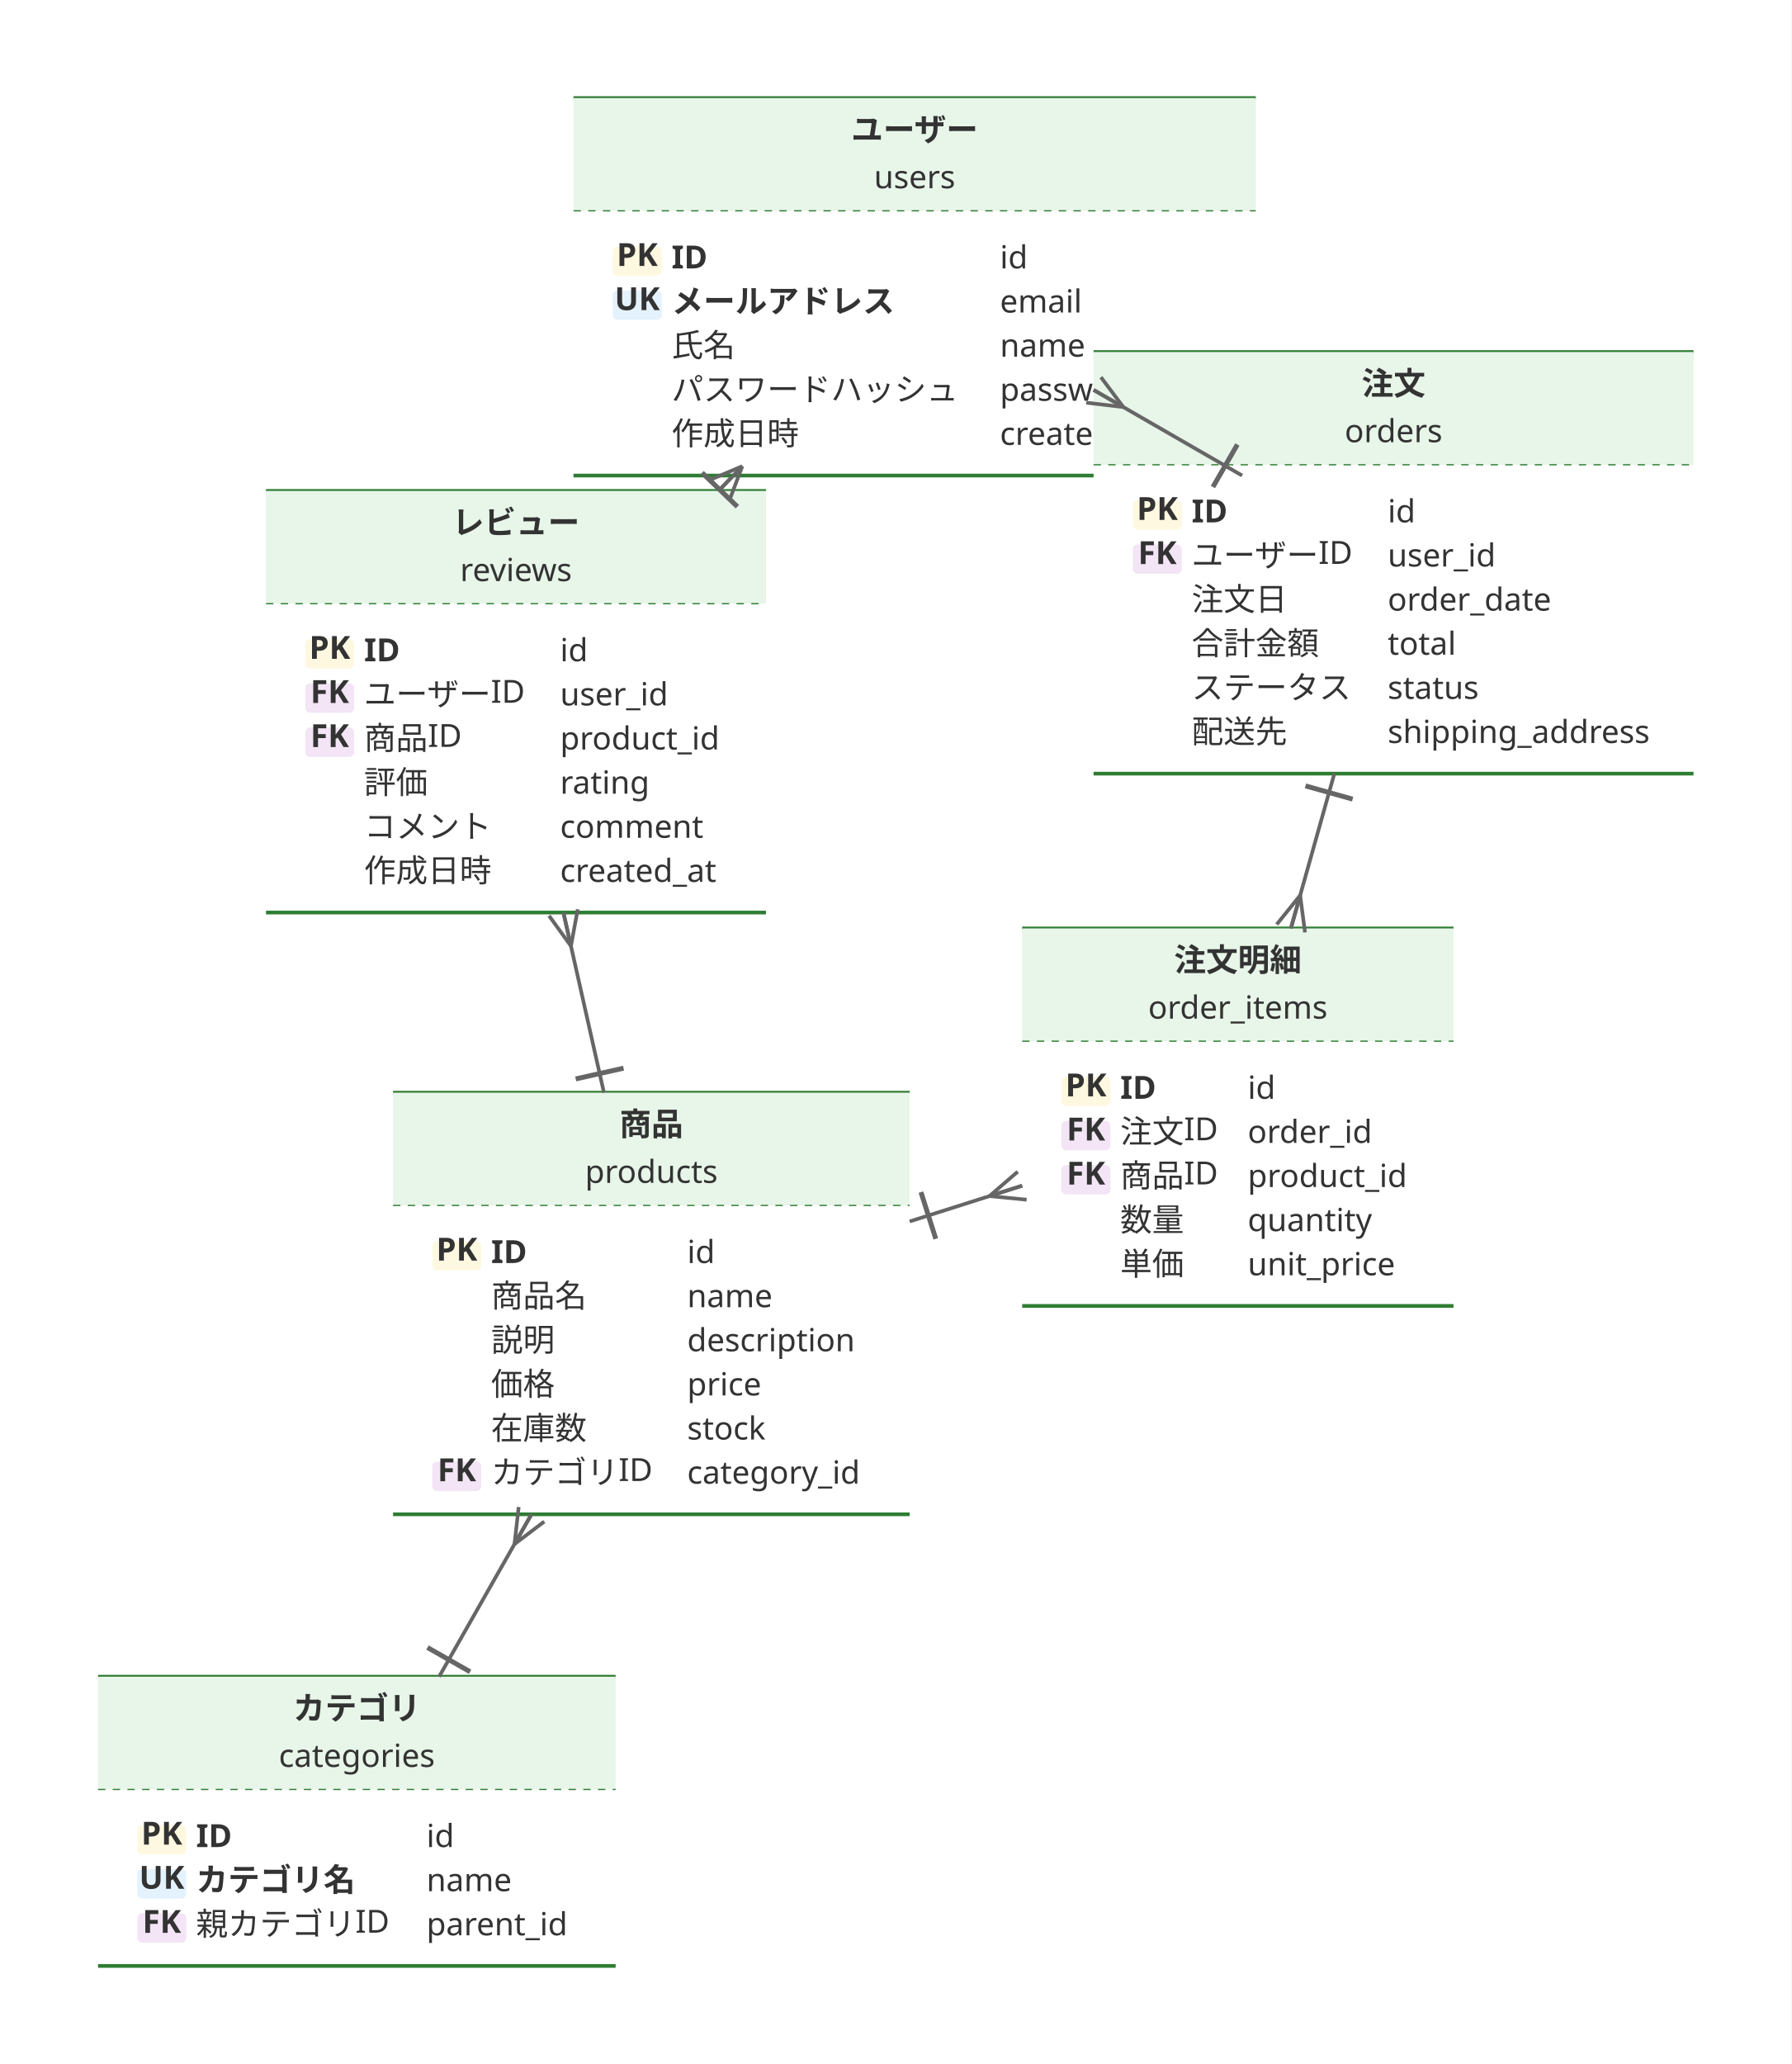
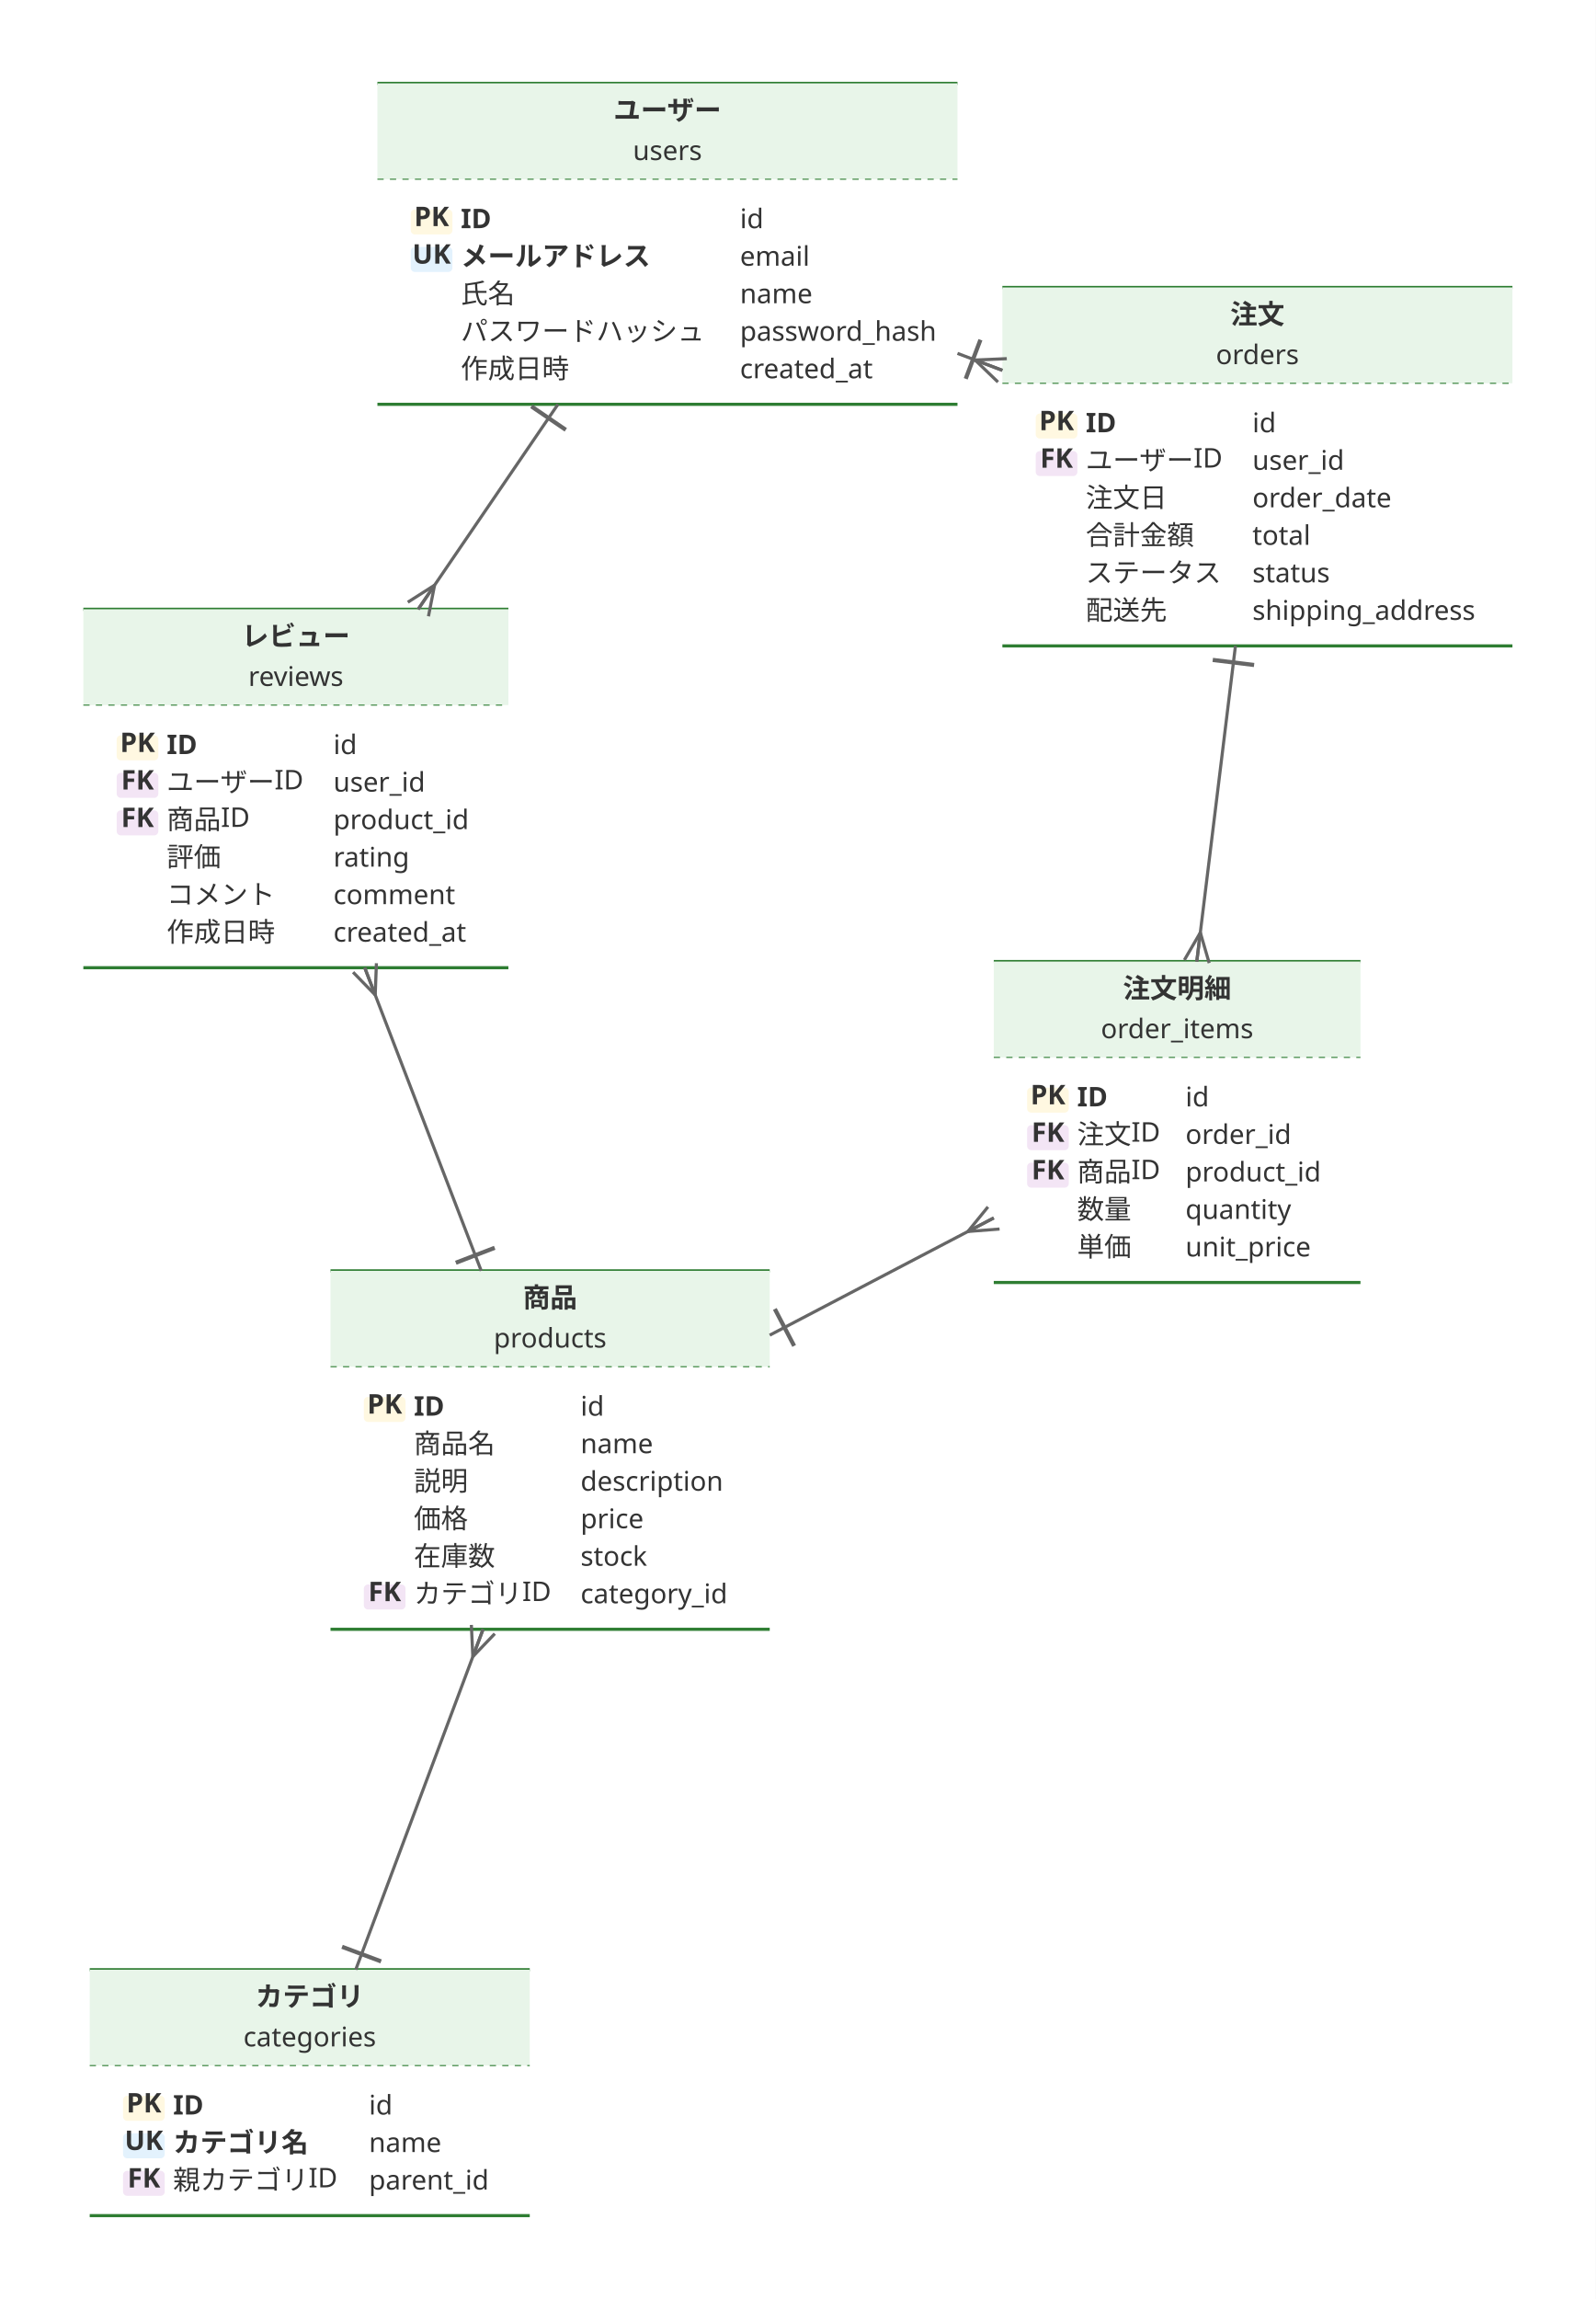
- <svg xmlns="http://www.w3.org/2000/svg" width="731.018" height="842.004" viewBox="0 0 731.018 842.004">
+ <svg xmlns="http://www.w3.org/2000/svg" width="765.898" height="1103.118" viewBox="0 0 765.898 1103.118">
  <rect width="100%" height="100%" fill="white" />
  <style>text { font-family: sans-serif; font-size: 13px; fill: #333; }</style>
-   <rect x="234.003" y="40" width="278.4" height="154" fill="#fff" stroke="none" />
-   <line x1="234.003" y1="40" x2="512.403" y2="40" stroke="#2e7d32" stroke-width="1.5" />
-   <line x1="234.003" y1="194" x2="512.403" y2="194" stroke="#2e7d32" stroke-width="1.5" />
-   <rect x="234.003" y="40" width="278.4" height="46" fill="#e8f5e9" />
-   <line x1="234.003" y1="86" x2="512.403" y2="86" stroke="#2e7d32" stroke-width="0.5" stroke-dasharray="3,3" />
-   <text x="373.203" y="57.48" text-anchor="middle" font-weight="bold" fill="#2e7d32">ユーザー</text>
-   <text x="373.203" y="76.8" text-anchor="middle" font-size="10" font-family="monospace" fill="#888">users</text>
-   <rect x="250.003" y="100.5" width="20" height="12" rx="2" fill="#fff8e1" stroke="none" />
-   <text x="260.003" y="108.5" font-size="8" font-weight="bold" fill="#c8a415" text-anchor="middle">PK</text>
-   <text x="274.003" y="109.5" font-size="11" fill="#333" font-weight="bold">ID</text>
-   <text x="408.003" y="109.5" font-size="10" font-family="monospace" fill="#999">id</text>
-   <rect x="250.003" y="118.5" width="20" height="12" rx="2" fill="#e3f2fd" stroke="none" />
-   <text x="260.003" y="126.5" font-size="8" font-weight="bold" fill="#1565c0" text-anchor="middle">UK</text>
-   <text x="274.003" y="127.5" font-size="11" fill="#333" font-weight="bold">メールアドレス</text>
-   <text x="408.003" y="127.5" font-size="10" font-family="monospace" fill="#999">email</text>
-   <text x="274.003" y="145.5" font-size="11" fill="#555">氏名</text>
-   <text x="408.003" y="145.5" font-size="10" font-family="monospace" fill="#999">name</text>
-   <text x="274.003" y="163.5" font-size="11" fill="#555">パスワードハッシュ</text>
-   <text x="408.003" y="163.5" font-size="10" font-family="monospace" fill="#999">password_hash</text>
-   <text x="274.003" y="181.5" font-size="11" fill="#555">作成日時</text>
-   <text x="408.003" y="181.5" font-size="10" font-family="monospace" fill="#999">created_at</text>
-   <rect x="446.218" y="143.603" width="244.8" height="172" fill="#fff" stroke="none" />
-   <line x1="446.218" y1="143.603" x2="691.018" y2="143.603" stroke="#2e7d32" stroke-width="1.5" />
-   <line x1="446.218" y1="315.603" x2="691.018" y2="315.603" stroke="#2e7d32" stroke-width="1.5" />
-   <rect x="446.218" y="143.603" width="244.8" height="46" fill="#e8f5e9" />
-   <line x1="446.218" y1="189.603" x2="691.018" y2="189.603" stroke="#2e7d32" stroke-width="0.5" stroke-dasharray="3,3" />
-   <text x="568.618" y="161.083" text-anchor="middle" font-weight="bold" fill="#2e7d32">注文</text>
-   <text x="568.618" y="180.403" text-anchor="middle" font-size="10" font-family="monospace" fill="#888">orders</text>
-   <rect x="462.218" y="204.103" width="20" height="12" rx="2" fill="#fff8e1" stroke="none" />
-   <text x="472.218" y="212.103" font-size="8" font-weight="bold" fill="#c8a415" text-anchor="middle">PK</text>
-   <text x="486.218" y="213.103" font-size="11" fill="#333" font-weight="bold">ID</text>
-   <text x="566.218" y="213.103" font-size="10" font-family="monospace" fill="#999">id</text>
-   <rect x="462.218" y="222.103" width="20" height="12" rx="2" fill="#f3e5f5" stroke="none" />
-   <text x="472.218" y="230.103" font-size="8" font-weight="bold" fill="#7b1fa2" text-anchor="middle">FK</text>
-   <text x="486.218" y="231.103" font-size="11" fill="#555">ユーザーID</text>
-   <text x="566.218" y="231.103" font-size="10" font-family="monospace" fill="#999">user_id</text>
-   <text x="486.218" y="249.103" font-size="11" fill="#555">注文日</text>
-   <text x="566.218" y="249.103" font-size="10" font-family="monospace" fill="#999">order_date</text>
-   <text x="486.218" y="267.103" font-size="11" fill="#555">合計金額</text>
-   <text x="566.218" y="267.103" font-size="10" font-family="monospace" fill="#999">total</text>
-   <text x="486.218" y="285.103" font-size="11" fill="#555">ステータス</text>
-   <text x="566.218" y="285.103" font-size="10" font-family="monospace" fill="#999">status</text>
-   <text x="486.218" y="303.103" font-size="11" fill="#555">配送先</text>
-   <text x="566.218" y="303.103" font-size="10" font-family="monospace" fill="#999">shipping_address</text>
-   <rect x="417.084" y="378.748" width="176" height="154" fill="#fff" stroke="none" />
-   <line x1="417.084" y1="378.748" x2="593.084" y2="378.748" stroke="#2e7d32" stroke-width="1.5" />
-   <line x1="417.084" y1="532.748" x2="593.084" y2="532.748" stroke="#2e7d32" stroke-width="1.5" />
-   <rect x="417.084" y="378.748" width="176" height="46" fill="#e8f5e9" />
-   <line x1="417.084" y1="424.748" x2="593.084" y2="424.748" stroke="#2e7d32" stroke-width="0.5" stroke-dasharray="3,3" />
-   <text x="505.084" y="396.228" text-anchor="middle" font-weight="bold" fill="#2e7d32">注文明細</text>
-   <text x="505.084" y="415.548" text-anchor="middle" font-size="10" font-family="monospace" fill="#888">order_items</text>
-   <rect x="433.084" y="439.248" width="20" height="12" rx="2" fill="#fff8e1" stroke="none" />
-   <text x="443.084" y="447.248" font-size="8" font-weight="bold" fill="#c8a415" text-anchor="middle">PK</text>
-   <text x="457.084" y="448.248" font-size="11" fill="#333" font-weight="bold">ID</text>
-   <text x="509.084" y="448.248" font-size="10" font-family="monospace" fill="#999">id</text>
-   <rect x="433.084" y="457.248" width="20" height="12" rx="2" fill="#f3e5f5" stroke="none" />
-   <text x="443.084" y="465.248" font-size="8" font-weight="bold" fill="#7b1fa2" text-anchor="middle">FK</text>
-   <text x="457.084" y="466.248" font-size="11" fill="#555">注文ID</text>
-   <text x="509.084" y="466.248" font-size="10" font-family="monospace" fill="#999">order_id</text>
-   <rect x="433.084" y="475.248" width="20" height="12" rx="2" fill="#f3e5f5" stroke="none" />
-   <text x="443.084" y="483.248" font-size="8" font-weight="bold" fill="#7b1fa2" text-anchor="middle">FK</text>
-   <text x="457.084" y="484.248" font-size="11" fill="#555">商品ID</text>
-   <text x="509.084" y="484.248" font-size="10" font-family="monospace" fill="#999">product_id</text>
-   <text x="457.084" y="502.248" font-size="11" fill="#555">数量</text>
-   <text x="509.084" y="502.248" font-size="10" font-family="monospace" fill="#999">quantity</text>
-   <text x="457.084" y="520.248" font-size="11" fill="#555">単価</text>
-   <text x="509.084" y="520.248" font-size="10" font-family="monospace" fill="#999">unit_price</text>
-   <rect x="160.383" y="445.755" width="210.8" height="172" fill="#fff" stroke="none" />
-   <line x1="160.383" y1="445.755" x2="371.183" y2="445.755" stroke="#2e7d32" stroke-width="1.5" />
-   <line x1="160.383" y1="617.755" x2="371.183" y2="617.755" stroke="#2e7d32" stroke-width="1.5" />
-   <rect x="160.383" y="445.755" width="210.8" height="46" fill="#e8f5e9" />
-   <line x1="160.383" y1="491.755" x2="371.183" y2="491.755" stroke="#2e7d32" stroke-width="0.5" stroke-dasharray="3,3" />
-   <text x="265.783" y="463.235" text-anchor="middle" font-weight="bold" fill="#2e7d32">商品</text>
-   <text x="265.783" y="482.555" text-anchor="middle" font-size="10" font-family="monospace" fill="#888">products</text>
-   <rect x="176.383" y="506.255" width="20" height="12" rx="2" fill="#fff8e1" stroke="none" />
-   <text x="186.383" y="514.255" font-size="8" font-weight="bold" fill="#c8a415" text-anchor="middle">PK</text>
-   <text x="200.383" y="515.255" font-size="11" fill="#333" font-weight="bold">ID</text>
-   <text x="280.383" y="515.255" font-size="10" font-family="monospace" fill="#999">id</text>
-   <text x="200.383" y="533.255" font-size="11" fill="#555">商品名</text>
-   <text x="280.383" y="533.255" font-size="10" font-family="monospace" fill="#999">name</text>
-   <text x="200.383" y="551.255" font-size="11" fill="#555">説明</text>
-   <text x="280.383" y="551.255" font-size="10" font-family="monospace" fill="#999">description</text>
-   <text x="200.383" y="569.255" font-size="11" fill="#555">価格</text>
-   <text x="280.383" y="569.255" font-size="10" font-family="monospace" fill="#999">price</text>
-   <text x="200.383" y="587.255" font-size="11" fill="#555">在庫数</text>
-   <text x="280.383" y="587.255" font-size="10" font-family="monospace" fill="#999">stock</text>
-   <rect x="176.383" y="596.255" width="20" height="12" rx="2" fill="#f3e5f5" stroke="none" />
-   <text x="186.383" y="604.255" font-size="8" font-weight="bold" fill="#7b1fa2" text-anchor="middle">FK</text>
-   <text x="200.383" y="605.255" font-size="11" fill="#555">カテゴリID</text>
-   <text x="280.383" y="605.255" font-size="10" font-family="monospace" fill="#999">category_id</text>
-   <rect x="40" y="684.004" width="211.2" height="118" fill="#fff" stroke="none" />
-   <line x1="40" y1="684.004" x2="251.2" y2="684.004" stroke="#2e7d32" stroke-width="1.5" />
-   <line x1="40" y1="802.004" x2="251.2" y2="802.004" stroke="#2e7d32" stroke-width="1.5" />
-   <rect x="40" y="684.004" width="211.2" height="46" fill="#e8f5e9" />
-   <line x1="40" y1="730.004" x2="251.2" y2="730.004" stroke="#2e7d32" stroke-width="0.5" stroke-dasharray="3,3" />
-   <text x="145.6" y="701.484" text-anchor="middle" font-weight="bold" fill="#2e7d32">カテゴリ</text>
-   <text x="145.6" y="720.804" text-anchor="middle" font-size="10" font-family="monospace" fill="#888">categories</text>
-   <rect x="56" y="744.504" width="20" height="12" rx="2" fill="#fff8e1" stroke="none" />
-   <text x="66" y="752.504" font-size="8" font-weight="bold" fill="#c8a415" text-anchor="middle">PK</text>
-   <text x="80" y="753.504" font-size="11" fill="#333" font-weight="bold">ID</text>
-   <text x="174" y="753.504" font-size="10" font-family="monospace" fill="#999">id</text>
-   <rect x="56" y="762.504" width="20" height="12" rx="2" fill="#e3f2fd" stroke="none" />
-   <text x="66" y="770.504" font-size="8" font-weight="bold" fill="#1565c0" text-anchor="middle">UK</text>
-   <text x="80" y="771.504" font-size="11" fill="#333" font-weight="bold">カテゴリ名</text>
-   <text x="174" y="771.504" font-size="10" font-family="monospace" fill="#999">name</text>
-   <rect x="56" y="780.504" width="20" height="12" rx="2" fill="#f3e5f5" stroke="none" />
-   <text x="66" y="788.504" font-size="8" font-weight="bold" fill="#7b1fa2" text-anchor="middle">FK</text>
-   <text x="80" y="789.504" font-size="11" fill="#555">親カテゴリID</text>
-   <text x="174" y="789.504" font-size="10" font-family="monospace" fill="#999">parent_id</text>
-   <rect x="108.537" y="200.27" width="204" height="172" fill="#fff" stroke="none" />
-   <line x1="108.537" y1="200.27" x2="312.537" y2="200.27" stroke="#2e7d32" stroke-width="1.5" />
-   <line x1="108.537" y1="372.27" x2="312.537" y2="372.27" stroke="#2e7d32" stroke-width="1.5" />
-   <rect x="108.537" y="200.27" width="204" height="46" fill="#e8f5e9" />
-   <line x1="108.537" y1="246.27" x2="312.537" y2="246.27" stroke="#2e7d32" stroke-width="0.5" stroke-dasharray="3,3" />
-   <text x="210.537" y="217.75" text-anchor="middle" font-weight="bold" fill="#2e7d32">レビュー</text>
-   <text x="210.537" y="237.07" text-anchor="middle" font-size="10" font-family="monospace" fill="#888">reviews</text>
-   <rect x="124.537" y="260.77" width="20" height="12" rx="2" fill="#fff8e1" stroke="none" />
-   <text x="134.537" y="268.77" font-size="8" font-weight="bold" fill="#c8a415" text-anchor="middle">PK</text>
-   <text x="148.537" y="269.77" font-size="11" fill="#333" font-weight="bold">ID</text>
-   <text x="228.537" y="269.77" font-size="10" font-family="monospace" fill="#999">id</text>
-   <rect x="124.537" y="278.77" width="20" height="12" rx="2" fill="#f3e5f5" stroke="none" />
-   <text x="134.537" y="286.77" font-size="8" font-weight="bold" fill="#7b1fa2" text-anchor="middle">FK</text>
-   <text x="148.537" y="287.77" font-size="11" fill="#555">ユーザーID</text>
-   <text x="228.537" y="287.77" font-size="10" font-family="monospace" fill="#999">user_id</text>
-   <rect x="124.537" y="296.77" width="20" height="12" rx="2" fill="#f3e5f5" stroke="none" />
-   <text x="134.537" y="304.77" font-size="8" font-weight="bold" fill="#7b1fa2" text-anchor="middle">FK</text>
-   <text x="148.537" y="305.77" font-size="11" fill="#555">商品ID</text>
-   <text x="228.537" y="305.77" font-size="10" font-family="monospace" fill="#999">product_id</text>
-   <text x="148.537" y="323.77" font-size="11" fill="#555">評価</text>
-   <text x="228.537" y="323.77" font-size="10" font-family="monospace" fill="#999">rating</text>
-   <text x="148.537" y="341.77" font-size="11" fill="#555">コメント</text>
-   <text x="228.537" y="341.77" font-size="10" font-family="monospace" fill="#999">comment</text>
-   <text x="148.537" y="359.77" font-size="11" fill="#555">作成日時</text>
-   <text x="228.537" y="359.77" font-size="10" font-family="monospace" fill="#999">created_at</text>
-   <path d="M506.831,194 L446.218,159.073" fill="none" stroke="#666" stroke-width="1.5" />
-   <line x1="504.892" y1="181.341" x2="494.906" y2="198.67" stroke="#666" stroke-width="2" />
-   <line x1="458.348" y1="166.063" x2="446.218" y2="159.073" stroke="#666" stroke-width="1.5" />
-   <line x1="458.348" y1="166.063" x2="443.222" y2="164.272" stroke="#666" stroke-width="1.5" />
-   <line x1="458.348" y1="166.063" x2="449.213" y2="153.874" stroke="#666" stroke-width="1.5" />
-   <path d="M544.457,315.603 L526.717,378.748" fill="none" stroke="#666" stroke-width="1.5" />
-   <line x1="532.666" y1="320.6" x2="551.92" y2="326.01" stroke="#666" stroke-width="2" />
-   <line x1="530.503" y1="365.27" x2="526.717" y2="378.748" stroke="#666" stroke-width="1.5" />
-   <line x1="530.503" y1="365.27" x2="532.493" y2="380.371" stroke="#666" stroke-width="1.5" />
-   <line x1="530.503" y1="365.27" x2="520.94" y2="377.125" stroke="#666" stroke-width="1.5" />
-   <path d="M371.183,498.278 L417.084,483.698" fill="none" stroke="#666" stroke-width="1.5" />
-   <line x1="381.835" y1="505.387" x2="375.78" y2="486.325" stroke="#666" stroke-width="2" />
-   <line x1="403.741" y1="487.936" x2="417.084" y2="483.698" stroke="#666" stroke-width="1.5" />
-   <line x1="403.741" y1="487.936" x2="415.268" y2="477.98" stroke="#666" stroke-width="1.5" />
-   <line x1="403.741" y1="487.936" x2="418.901" y2="489.417" stroke="#666" stroke-width="1.5" />
-   <path d="M179.166,684.004 L216.856,617.755" fill="none" stroke="#666" stroke-width="1.5" />
-   <line x1="191.814" y1="681.995" x2="174.43" y2="672.105" stroke="#666" stroke-width="2" />
-   <line x1="209.933" y1="629.923" x2="216.856" y2="617.755" stroke="#666" stroke-width="1.5" />
-   <line x1="209.933" y1="629.923" x2="211.641" y2="614.788" stroke="#666" stroke-width="1.5" />
-   <line x1="209.933" y1="629.923" x2="222.071" y2="620.722" stroke="#666" stroke-width="1.5" />
-   <path d="M299.207,194 L293.182,200.27" fill="none" stroke="#666" stroke-width="1.5" />
-   <line x1="286.454" y1="192.839" x2="300.874" y2="206.697" stroke="#666" stroke-width="2" />
-   <line x1="302.882" y1="190.176" x2="293.182" y2="200.27" stroke="#666" stroke-width="1.5" />
-   <line x1="302.882" y1="190.176" x2="297.508" y2="204.427" stroke="#666" stroke-width="1.5" />
-   <line x1="302.882" y1="190.176" x2="288.856" y2="196.113" stroke="#666" stroke-width="1.5" />
-   <path d="M246.429,445.755 L229.891,372.27" fill="none" stroke="#666" stroke-width="1.5" />
-   <line x1="254.428" y1="435.754" x2="234.916" y2="440.146" stroke="#666" stroke-width="2" />
-   <line x1="232.965" y1="385.928" x2="229.891" y2="372.27" stroke="#666" stroke-width="1.5" />
-   <line x1="232.965" y1="385.928" x2="224.038" y2="373.587" stroke="#666" stroke-width="1.5" />
-   <line x1="232.965" y1="385.928" x2="235.745" y2="370.953" stroke="#666" stroke-width="1.5" />
+   <rect x="181.143" y="40" width="278.4" height="154" fill="#fff" stroke="none" />
+   <line x1="181.143" y1="40" x2="459.543" y2="40" stroke="#2e7d32" stroke-width="1.5" />
+   <line x1="181.143" y1="194" x2="459.543" y2="194" stroke="#2e7d32" stroke-width="1.5" />
+   <rect x="181.143" y="40" width="278.4" height="46" fill="#e8f5e9" />
+   <line x1="181.143" y1="86" x2="459.543" y2="86" stroke="#2e7d32" stroke-width="0.5" stroke-dasharray="3,3" />
+   <text x="320.343" y="57.48" text-anchor="middle" font-weight="bold" fill="#2e7d32">ユーザー</text>
+   <text x="320.343" y="76.8" text-anchor="middle" font-size="10" font-family="monospace" fill="#888">users</text>
+   <rect x="197.143" y="100.5" width="20" height="12" rx="2" fill="#fff8e1" stroke="none" />
+   <text x="207.143" y="108.5" font-size="8" font-weight="bold" fill="#c8a415" text-anchor="middle">PK</text>
+   <text x="221.143" y="109.5" font-size="11" fill="#333" font-weight="bold">ID</text>
+   <text x="355.143" y="109.5" font-size="10" font-family="monospace" fill="#999">id</text>
+   <rect x="197.143" y="118.5" width="20" height="12" rx="2" fill="#e3f2fd" stroke="none" />
+   <text x="207.143" y="126.5" font-size="8" font-weight="bold" fill="#1565c0" text-anchor="middle">UK</text>
+   <text x="221.143" y="127.5" font-size="11" fill="#333" font-weight="bold">メールアドレス</text>
+   <text x="355.143" y="127.5" font-size="10" font-family="monospace" fill="#999">email</text>
+   <text x="221.143" y="145.5" font-size="11" fill="#555">氏名</text>
+   <text x="355.143" y="145.5" font-size="10" font-family="monospace" fill="#999">name</text>
+   <text x="221.143" y="163.5" font-size="11" fill="#555">パスワードハッシュ</text>
+   <text x="355.143" y="163.5" font-size="10" font-family="monospace" fill="#999">password_hash</text>
+   <text x="221.143" y="181.5" font-size="11" fill="#555">作成日時</text>
+   <text x="355.143" y="181.5" font-size="10" font-family="monospace" fill="#999">created_at</text>
+   <rect x="481.098" y="137.922" width="244.8" height="172" fill="#fff" stroke="none" />
+   <line x1="481.098" y1="137.922" x2="725.898" y2="137.922" stroke="#2e7d32" stroke-width="1.5" />
+   <line x1="481.098" y1="309.922" x2="725.898" y2="309.922" stroke="#2e7d32" stroke-width="1.5" />
+   <rect x="481.098" y="137.922" width="244.8" height="46" fill="#e8f5e9" />
+   <line x1="481.098" y1="183.922" x2="725.898" y2="183.922" stroke="#2e7d32" stroke-width="0.5" stroke-dasharray="3,3" />
+   <text x="603.498" y="155.402" text-anchor="middle" font-weight="bold" fill="#2e7d32">注文</text>
+   <text x="603.498" y="174.722" text-anchor="middle" font-size="10" font-family="monospace" fill="#888">orders</text>
+   <rect x="497.098" y="198.422" width="20" height="12" rx="2" fill="#fff8e1" stroke="none" />
+   <text x="507.098" y="206.422" font-size="8" font-weight="bold" fill="#c8a415" text-anchor="middle">PK</text>
+   <text x="521.098" y="207.422" font-size="11" fill="#333" font-weight="bold">ID</text>
+   <text x="601.098" y="207.422" font-size="10" font-family="monospace" fill="#999">id</text>
+   <rect x="497.098" y="216.422" width="20" height="12" rx="2" fill="#f3e5f5" stroke="none" />
+   <text x="507.098" y="224.422" font-size="8" font-weight="bold" fill="#7b1fa2" text-anchor="middle">FK</text>
+   <text x="521.098" y="225.422" font-size="11" fill="#555">ユーザーID</text>
+   <text x="601.098" y="225.422" font-size="10" font-family="monospace" fill="#999">user_id</text>
+   <text x="521.098" y="243.422" font-size="11" fill="#555">注文日</text>
+   <text x="601.098" y="243.422" font-size="10" font-family="monospace" fill="#999">order_date</text>
+   <text x="521.098" y="261.422" font-size="11" fill="#555">合計金額</text>
+   <text x="601.098" y="261.422" font-size="10" font-family="monospace" fill="#999">total</text>
+   <text x="521.098" y="279.422" font-size="11" fill="#555">ステータス</text>
+   <text x="601.098" y="279.422" font-size="10" font-family="monospace" fill="#999">status</text>
+   <text x="521.098" y="297.422" font-size="11" fill="#555">配送先</text>
+   <text x="601.098" y="297.422" font-size="10" font-family="monospace" fill="#999">shipping_address</text>
+   <rect x="476.96" y="461.371" width="176" height="154" fill="#fff" stroke="none" />
+   <line x1="476.96" y1="461.371" x2="652.96" y2="461.371" stroke="#2e7d32" stroke-width="1.5" />
+   <line x1="476.96" y1="615.371" x2="652.96" y2="615.371" stroke="#2e7d32" stroke-width="1.5" />
+   <rect x="476.96" y="461.371" width="176" height="46" fill="#e8f5e9" />
+   <line x1="476.96" y1="507.371" x2="652.96" y2="507.371" stroke="#2e7d32" stroke-width="0.5" stroke-dasharray="3,3" />
+   <text x="564.96" y="478.851" text-anchor="middle" font-weight="bold" fill="#2e7d32">注文明細</text>
+   <text x="564.96" y="498.171" text-anchor="middle" font-size="10" font-family="monospace" fill="#888">order_items</text>
+   <rect x="492.96" y="521.871" width="20" height="12" rx="2" fill="#fff8e1" stroke="none" />
+   <text x="502.96" y="529.871" font-size="8" font-weight="bold" fill="#c8a415" text-anchor="middle">PK</text>
+   <text x="516.96" y="530.871" font-size="11" fill="#333" font-weight="bold">ID</text>
+   <text x="568.96" y="530.871" font-size="10" font-family="monospace" fill="#999">id</text>
+   <rect x="492.96" y="539.871" width="20" height="12" rx="2" fill="#f3e5f5" stroke="none" />
+   <text x="502.96" y="547.871" font-size="8" font-weight="bold" fill="#7b1fa2" text-anchor="middle">FK</text>
+   <text x="516.96" y="548.871" font-size="11" fill="#555">注文ID</text>
+   <text x="568.96" y="548.871" font-size="10" font-family="monospace" fill="#999">order_id</text>
+   <rect x="492.96" y="557.871" width="20" height="12" rx="2" fill="#f3e5f5" stroke="none" />
+   <text x="502.96" y="565.871" font-size="8" font-weight="bold" fill="#7b1fa2" text-anchor="middle">FK</text>
+   <text x="516.96" y="566.871" font-size="11" fill="#555">商品ID</text>
+   <text x="568.96" y="566.871" font-size="10" font-family="monospace" fill="#999">product_id</text>
+   <text x="516.96" y="584.871" font-size="11" fill="#555">数量</text>
+   <text x="568.96" y="584.871" font-size="10" font-family="monospace" fill="#999">quantity</text>
+   <text x="516.96" y="602.871" font-size="11" fill="#555">単価</text>
+   <text x="568.96" y="602.871" font-size="10" font-family="monospace" fill="#999">unit_price</text>
+   <rect x="158.629" y="609.78" width="210.8" height="172" fill="#fff" stroke="none" />
+   <line x1="158.629" y1="609.78" x2="369.429" y2="609.78" stroke="#2e7d32" stroke-width="1.5" />
+   <line x1="158.629" y1="781.78" x2="369.429" y2="781.78" stroke="#2e7d32" stroke-width="1.5" />
+   <rect x="158.629" y="609.78" width="210.8" height="46" fill="#e8f5e9" />
+   <line x1="158.629" y1="655.78" x2="369.429" y2="655.78" stroke="#2e7d32" stroke-width="0.5" stroke-dasharray="3,3" />
+   <text x="264.029" y="627.26" text-anchor="middle" font-weight="bold" fill="#2e7d32">商品</text>
+   <text x="264.029" y="646.58" text-anchor="middle" font-size="10" font-family="monospace" fill="#888">products</text>
+   <rect x="174.629" y="670.28" width="20" height="12" rx="2" fill="#fff8e1" stroke="none" />
+   <text x="184.629" y="678.28" font-size="8" font-weight="bold" fill="#c8a415" text-anchor="middle">PK</text>
+   <text x="198.629" y="679.28" font-size="11" fill="#333" font-weight="bold">ID</text>
+   <text x="278.629" y="679.28" font-size="10" font-family="monospace" fill="#999">id</text>
+   <text x="198.629" y="697.28" font-size="11" fill="#555">商品名</text>
+   <text x="278.629" y="697.28" font-size="10" font-family="monospace" fill="#999">name</text>
+   <text x="198.629" y="715.28" font-size="11" fill="#555">説明</text>
+   <text x="278.629" y="715.28" font-size="10" font-family="monospace" fill="#999">description</text>
+   <text x="198.629" y="733.28" font-size="11" fill="#555">価格</text>
+   <text x="278.629" y="733.28" font-size="10" font-family="monospace" fill="#999">price</text>
+   <text x="198.629" y="751.28" font-size="11" fill="#555">在庫数</text>
+   <text x="278.629" y="751.28" font-size="10" font-family="monospace" fill="#999">stock</text>
+   <rect x="174.629" y="760.28" width="20" height="12" rx="2" fill="#f3e5f5" stroke="none" />
+   <text x="184.629" y="768.28" font-size="8" font-weight="bold" fill="#7b1fa2" text-anchor="middle">FK</text>
+   <text x="198.629" y="769.28" font-size="11" fill="#555">カテゴリID</text>
+   <text x="278.629" y="769.28" font-size="10" font-family="monospace" fill="#999">category_id</text>
+   <rect x="43.059" y="945.118" width="211.2" height="118" fill="#fff" stroke="none" />
+   <line x1="43.059" y1="945.118" x2="254.259" y2="945.118" stroke="#2e7d32" stroke-width="1.5" />
+   <line x1="43.059" y1="1063.118" x2="254.259" y2="1063.118" stroke="#2e7d32" stroke-width="1.5" />
+   <rect x="43.059" y="945.118" width="211.2" height="46" fill="#e8f5e9" />
+   <line x1="43.059" y1="991.118" x2="254.259" y2="991.118" stroke="#2e7d32" stroke-width="0.5" stroke-dasharray="3,3" />
+   <text x="148.659" y="962.598" text-anchor="middle" font-weight="bold" fill="#2e7d32">カテゴリ</text>
+   <text x="148.659" y="981.918" text-anchor="middle" font-size="10" font-family="monospace" fill="#888">categories</text>
+   <rect x="59.059" y="1005.618" width="20" height="12" rx="2" fill="#fff8e1" stroke="none" />
+   <text x="69.059" y="1013.618" font-size="8" font-weight="bold" fill="#c8a415" text-anchor="middle">PK</text>
+   <text x="83.059" y="1014.618" font-size="11" fill="#333" font-weight="bold">ID</text>
+   <text x="177.059" y="1014.618" font-size="10" font-family="monospace" fill="#999">id</text>
+   <rect x="59.059" y="1023.618" width="20" height="12" rx="2" fill="#e3f2fd" stroke="none" />
+   <text x="69.059" y="1031.618" font-size="8" font-weight="bold" fill="#1565c0" text-anchor="middle">UK</text>
+   <text x="83.059" y="1032.618" font-size="11" fill="#333" font-weight="bold">カテゴリ名</text>
+   <text x="177.059" y="1032.618" font-size="10" font-family="monospace" fill="#999">name</text>
+   <rect x="59.059" y="1041.618" width="20" height="12" rx="2" fill="#f3e5f5" stroke="none" />
+   <text x="69.059" y="1049.618" font-size="8" font-weight="bold" fill="#7b1fa2" text-anchor="middle">FK</text>
+   <text x="83.059" y="1050.618" font-size="11" fill="#555">親カテゴリID</text>
+   <text x="177.059" y="1050.618" font-size="10" font-family="monospace" fill="#999">parent_id</text>
+   <rect x="40" y="292.335" width="204" height="172" fill="#fff" stroke="none" />
+   <line x1="40" y1="292.335" x2="244" y2="292.335" stroke="#2e7d32" stroke-width="1.5" />
+   <line x1="40" y1="464.335" x2="244" y2="464.335" stroke="#2e7d32" stroke-width="1.5" />
+   <rect x="40" y="292.335" width="204" height="46" fill="#e8f5e9" />
+   <line x1="40" y1="338.335" x2="244" y2="338.335" stroke="#2e7d32" stroke-width="0.5" stroke-dasharray="3,3" />
+   <text x="142" y="309.815" text-anchor="middle" font-weight="bold" fill="#2e7d32">レビュー</text>
+   <text x="142" y="329.135" text-anchor="middle" font-size="10" font-family="monospace" fill="#888">reviews</text>
+   <rect x="56" y="352.835" width="20" height="12" rx="2" fill="#fff8e1" stroke="none" />
+   <text x="66" y="360.835" font-size="8" font-weight="bold" fill="#c8a415" text-anchor="middle">PK</text>
+   <text x="80" y="361.835" font-size="11" fill="#333" font-weight="bold">ID</text>
+   <text x="160" y="361.835" font-size="10" font-family="monospace" fill="#999">id</text>
+   <rect x="56" y="370.835" width="20" height="12" rx="2" fill="#f3e5f5" stroke="none" />
+   <text x="66" y="378.835" font-size="8" font-weight="bold" fill="#7b1fa2" text-anchor="middle">FK</text>
+   <text x="80" y="379.835" font-size="11" fill="#555">ユーザーID</text>
+   <text x="160" y="379.835" font-size="10" font-family="monospace" fill="#999">user_id</text>
+   <rect x="56" y="388.835" width="20" height="12" rx="2" fill="#f3e5f5" stroke="none" />
+   <text x="66" y="396.835" font-size="8" font-weight="bold" fill="#7b1fa2" text-anchor="middle">FK</text>
+   <text x="80" y="397.835" font-size="11" fill="#555">商品ID</text>
+   <text x="160" y="397.835" font-size="10" font-family="monospace" fill="#999">product_id</text>
+   <text x="80" y="415.835" font-size="11" fill="#555">評価</text>
+   <text x="160" y="415.835" font-size="10" font-family="monospace" fill="#999">rating</text>
+   <text x="80" y="433.835" font-size="11" fill="#555">コメント</text>
+   <text x="160" y="433.835" font-size="10" font-family="monospace" fill="#999">comment</text>
+   <text x="80" y="451.835" font-size="11" fill="#555">作成日時</text>
+   <text x="160" y="451.835" font-size="10" font-family="monospace" fill="#999">created_at</text>
+   <path d="M459.543,169.563 L481.098,177.702" fill="none" stroke="#666" stroke-width="1.5" />
+   <line x1="463.495" y1="181.744" x2="470.56" y2="163.034" stroke="#666" stroke-width="2" />
+   <line x1="468" y1="172.757" x2="481.098" y2="177.702" stroke="#666" stroke-width="1.5" />
+   <line x1="468" y1="172.757" x2="483.217" y2="172.089" stroke="#666" stroke-width="1.5" />
+   <line x1="468" y1="172.757" x2="478.978" y2="183.315" stroke="#666" stroke-width="1.5" />
+   <path d="M592.958,309.922 L574.397,461.371" fill="none" stroke="#666" stroke-width="1.5" />
+   <line x1="582.059" y1="316.646" x2="601.91" y2="319.079" stroke="#666" stroke-width="2" />
+   <line x1="576.1" y1="447.475" x2="574.397" y2="461.371" stroke="#666" stroke-width="1.5" />
+   <line x1="576.1" y1="447.475" x2="580.353" y2="462.101" stroke="#666" stroke-width="1.5" />
+   <line x1="576.1" y1="447.475" x2="568.442" y2="460.641" stroke="#666" stroke-width="1.5" />
+   <path d="M369.429,640.648 L476.96,584.401" fill="none" stroke="#666" stroke-width="1.5" />
+   <line x1="381.153" y1="645.801" x2="371.883" y2="628.079" stroke="#666" stroke-width="2" />
+   <line x1="464.555" y1="590.89" x2="476.96" y2="584.401" stroke="#666" stroke-width="1.5" />
+   <line x1="464.555" y1="590.89" x2="474.179" y2="579.085" stroke="#666" stroke-width="1.5" />
+   <line x1="464.555" y1="590.89" x2="479.741" y2="589.718" stroke="#666" stroke-width="1.5" />
+   <path d="M170.735,945.118 L231.851,781.78" fill="none" stroke="#666" stroke-width="1.5" />
+   <line x1="182.904" y1="941.13" x2="164.173" y2="934.121" stroke="#666" stroke-width="2" />
+   <line x1="226.944" y1="794.892" x2="231.851" y2="781.78" stroke="#666" stroke-width="1.5" />
+   <line x1="226.944" y1="794.892" x2="226.231" y2="779.677" stroke="#666" stroke-width="1.5" />
+   <line x1="226.944" y1="794.892" x2="237.47" y2="783.883" stroke="#666" stroke-width="1.5" />
+   <path d="M267.796,194 L200.689,292.335" fill="none" stroke="#666" stroke-width="1.5" />
+   <line x1="255.027" y1="194.971" x2="271.547" y2="206.245" stroke="#666" stroke-width="2" />
+   <line x1="208.581" y1="280.772" x2="200.689" y2="292.335" stroke="#666" stroke-width="1.5" />
+   <line x1="208.581" y1="280.772" x2="205.645" y2="295.718" stroke="#666" stroke-width="1.5" />
+   <line x1="208.581" y1="280.772" x2="195.733" y2="288.953" stroke="#666" stroke-width="1.5" />
+   <path d="M230.97,609.78 L175.059,464.335" fill="none" stroke="#666" stroke-width="1.5" />
+   <line x1="237.433" y1="598.725" x2="218.765" y2="605.901" stroke="#666" stroke-width="2" />
+   <line x1="180.083" y1="477.403" x2="175.059" y2="464.335" stroke="#666" stroke-width="1.5" />
+   <line x1="180.083" y1="477.403" x2="169.459" y2="466.488" stroke="#666" stroke-width="1.5" />
+   <line x1="180.083" y1="477.403" x2="180.66" y2="462.183" stroke="#666" stroke-width="1.5" />
</svg>
